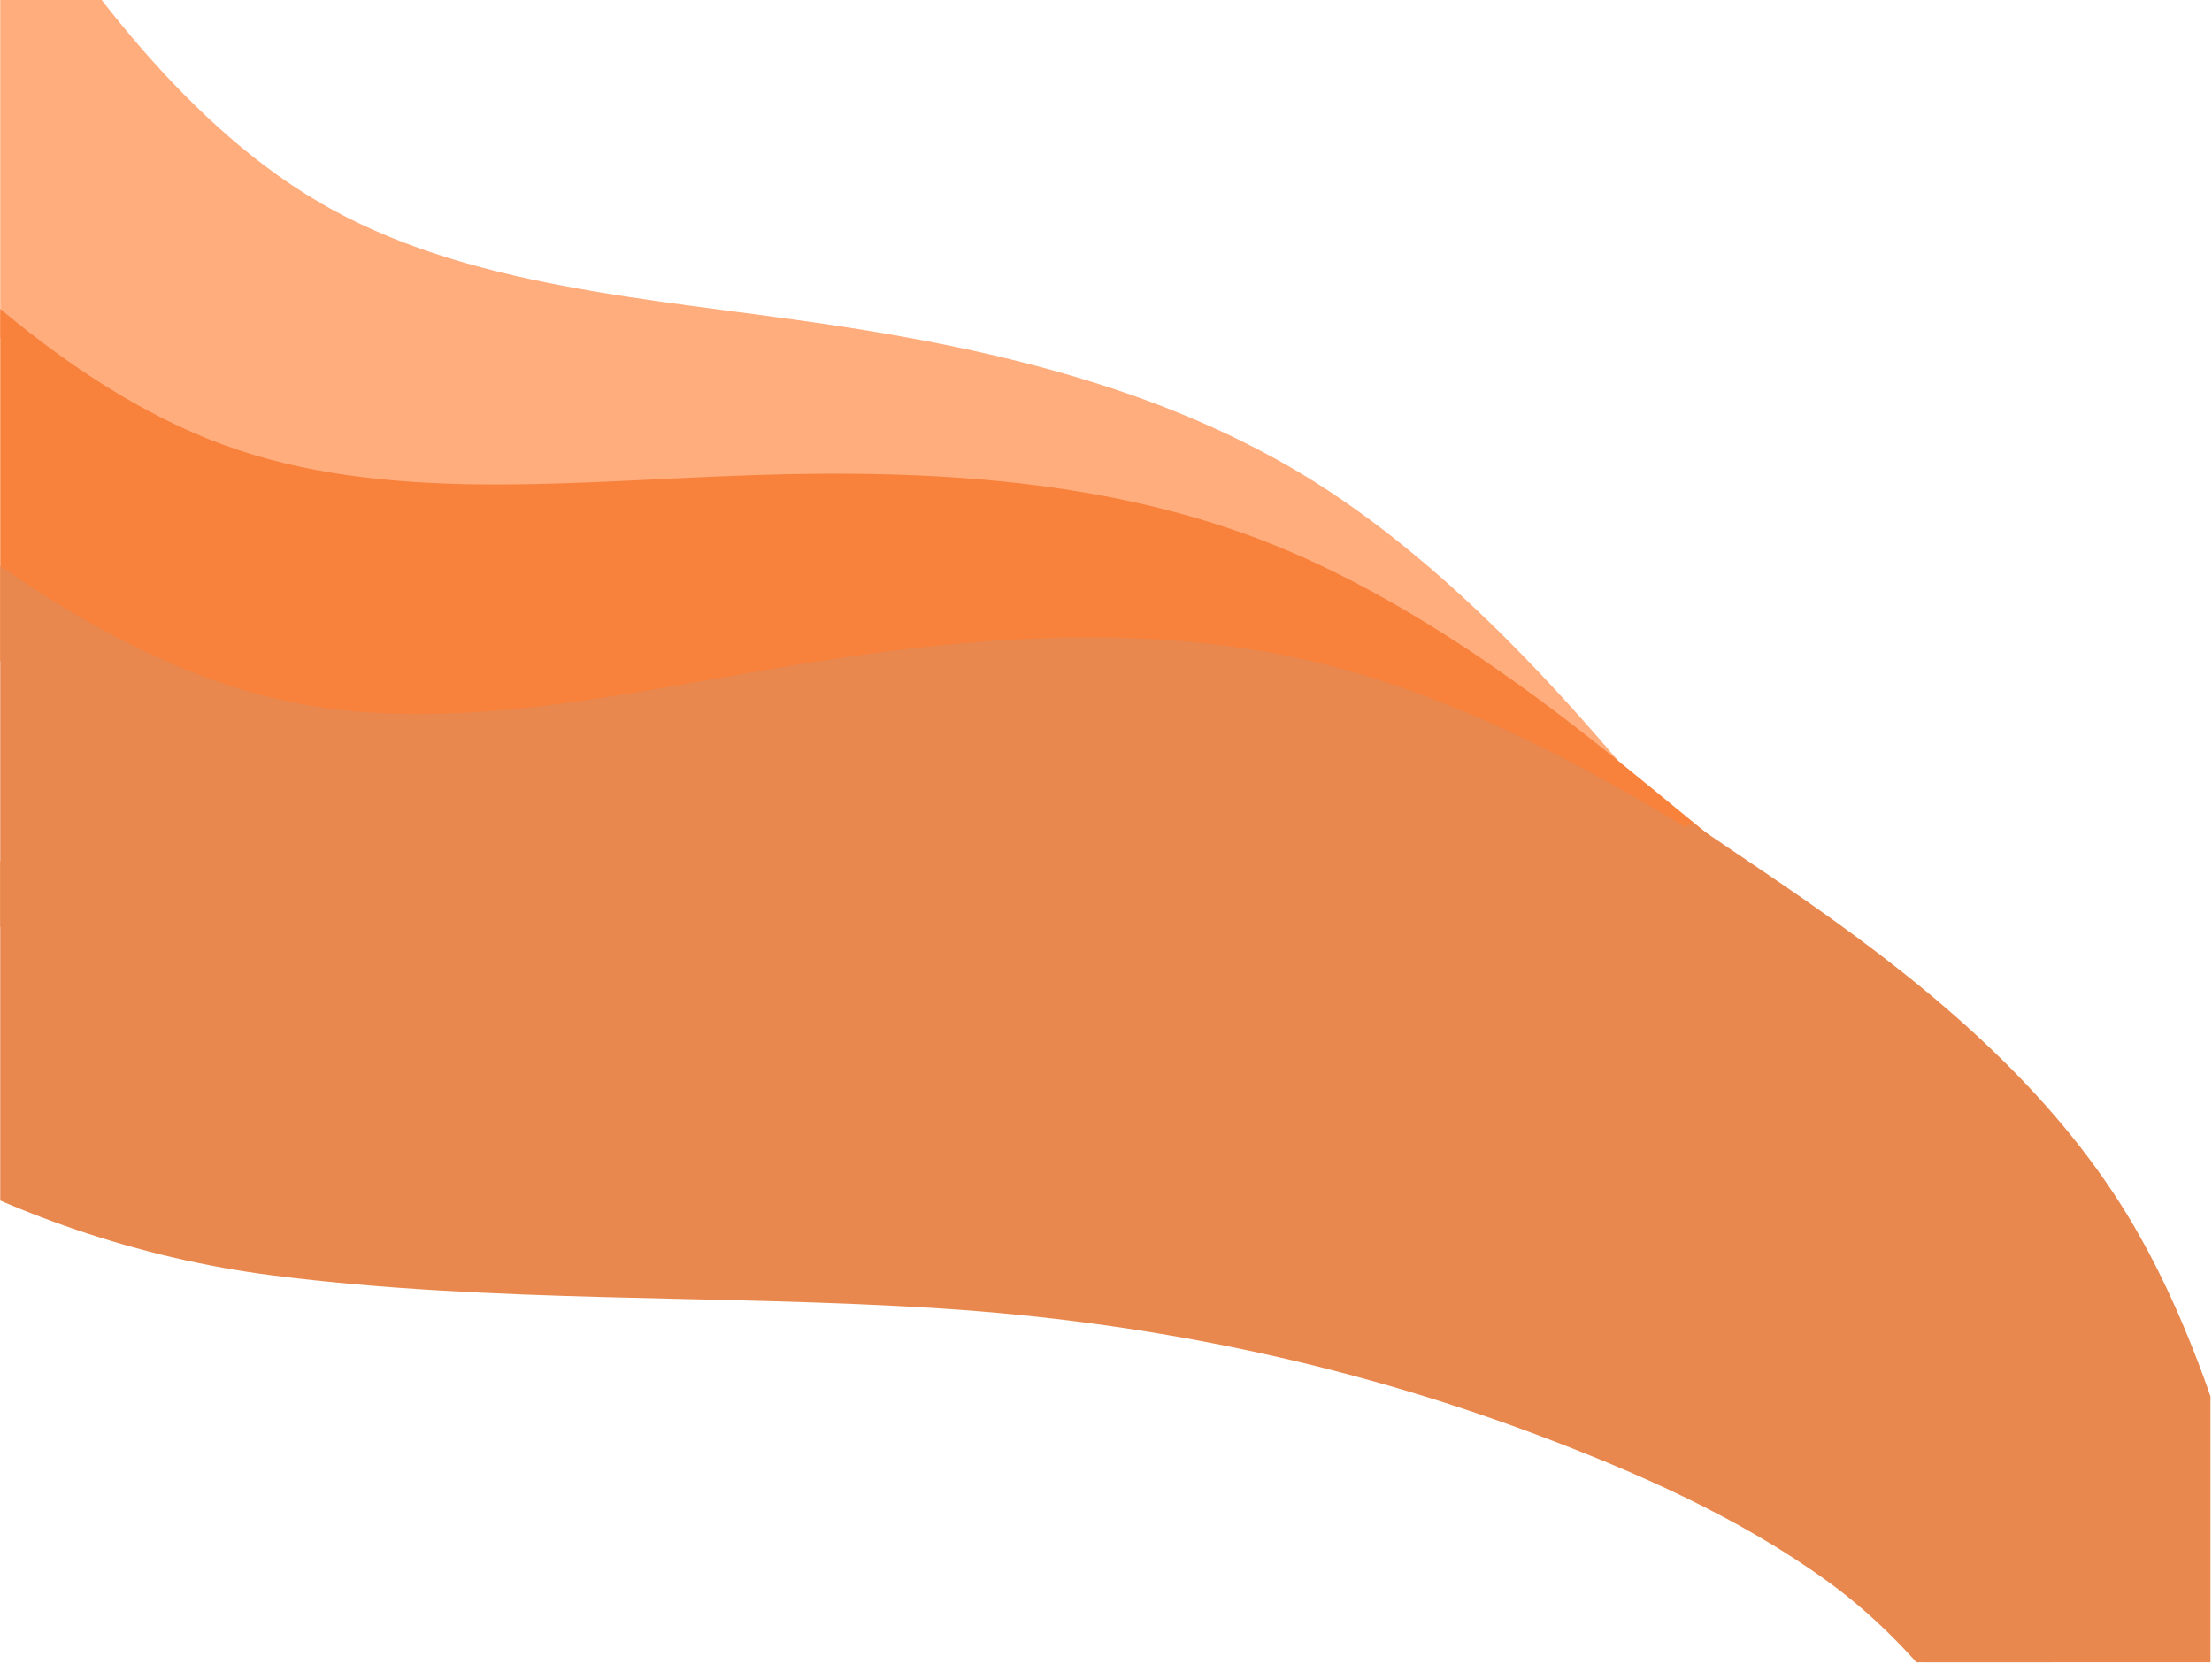
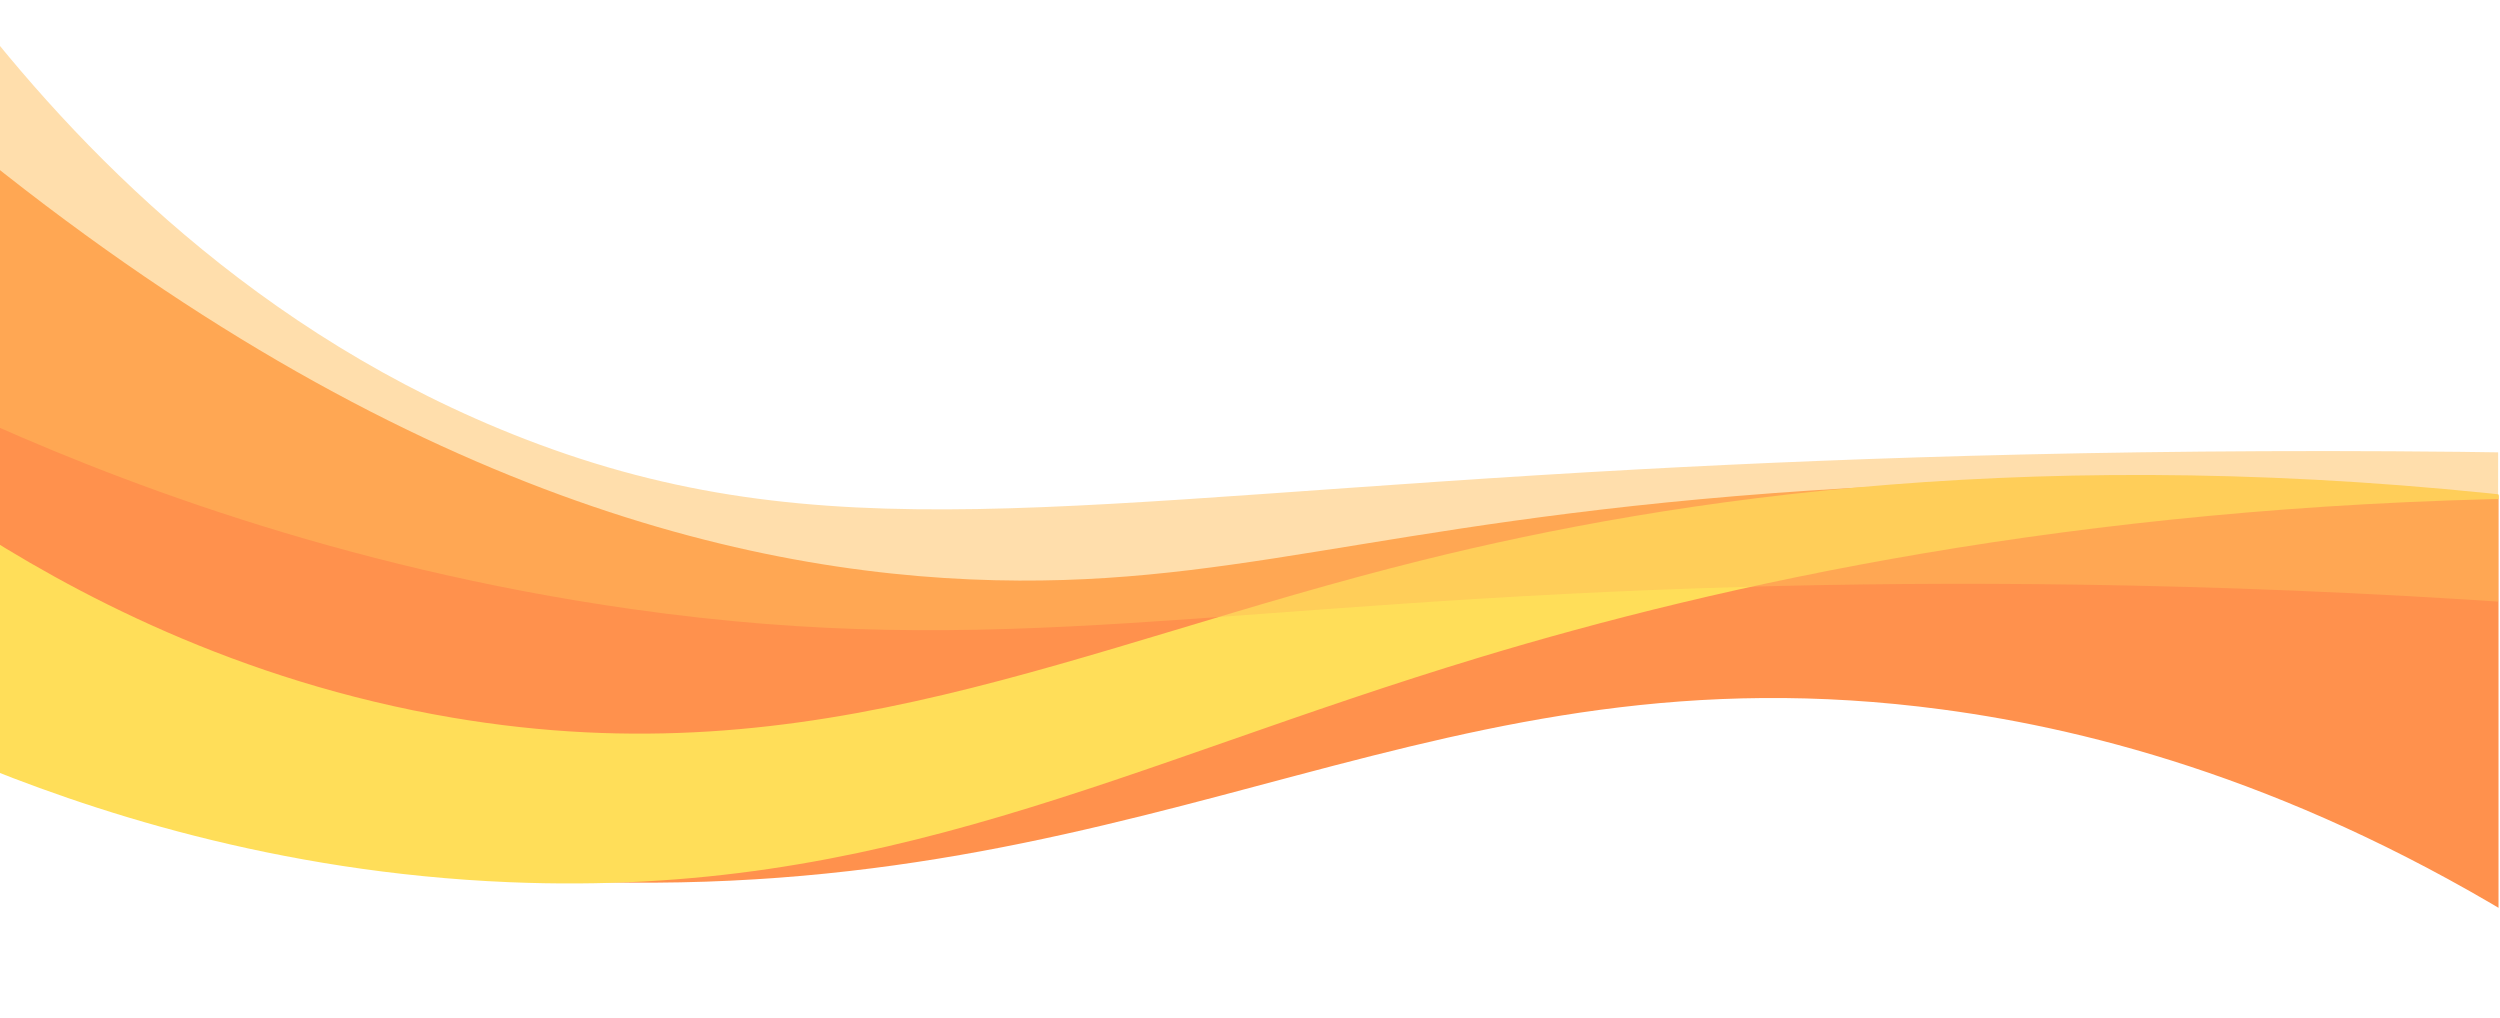
- <svg xmlns="http://www.w3.org/2000/svg" width="1130" zoomAndPan="magnify" viewBox="0 0 847.5 637.5" height="850" preserveAspectRatio="xMidYMid meet" version="1.2">
+ <svg xmlns="http://www.w3.org/2000/svg" width="1130" zoomAndPan="magnify" viewBox="0 0 847.5 345" height="460" preserveAspectRatio="xMidYMid meet" version="1.2">
  <defs>
-     <clipPath id="db557da096">
-       <path d="M 0.082 0 L 649 0 L 649 441 L 0.082 441 Z M 0.082 0 " />
+     <clipPath id="9e02f5d14b">
+       <path d="M 0 47 L 847 47 L 847 315.215 L 0 315.215 Z M 0 47 " />
    </clipPath>
-     <clipPath id="d2264f24f4">
-       <path d="M -7.891 -91.41 L 677.746 271.246 L 588.047 440.836 L -97.594 78.18 Z M -7.891 -91.41 " />
+     <clipPath id="9b99c42f77">
+       <path d="M 0 161 L 847 161 L 847 300 L 0 300 Z M 0 161 " />
    </clipPath>
-     <clipPath id="307accf5a6">
-       <path d="M -7.891 -91.41 L 677.746 271.246 L 588.047 440.836 L -97.594 78.18 Z M -7.891 -91.41 " />
+     <clipPath id="39521b81c2">
+       <path d="M 0 0.102 L 847 0.102 L 847 214 L 0 214 Z M 0 0.102 " />
    </clipPath>
-     <clipPath id="b22ac87957">
-       <path d="M 0.082 39 L 659 39 L 659 450 L 0.082 450 Z M 0.082 39 " />
+     <filter x="0%" y="0%" width="100%" filterUnits="objectBoundingBox" id="0d634c1b07" height="100%">
+       <feColorMatrix values="0 0 0 0 1 0 0 0 0 1 0 0 0 0 1 0 0 0 1 0" type="matrix" in="SourceGraphic" />
+     </filter>
+     <clipPath id="e520f9b8ef">
+       <path d="M 0 0.102 L 847 0.102 L 847 213.816 L 0 213.816 Z M 0 0.102 " />
    </clipPath>
-     <clipPath id="05b1198f24">
-       <path d="M -75.484 25.09 L 677.523 263.613 L 618.684 449.363 L -134.324 210.84 Z M -75.484 25.09 " />
-     </clipPath>
-     <clipPath id="00f15a16c4">
-       <path d="M -75.484 25.09 L 677.523 263.613 L 618.684 449.363 L -134.324 210.84 Z M -75.484 25.09 " />
-     </clipPath>
-     <clipPath id="675e7f25ab">
-       <path d="M 0.082 159 L 695 159 L 695 478 L 0.082 478 Z M 0.082 159 " />
-     </clipPath>
-     <clipPath id="a3f3e84a23">
-       <path d="M -71.25 144.078 L 705.781 285.977 L 670.777 477.652 L -106.254 335.754 Z M -71.25 144.078 " />
-     </clipPath>
-     <clipPath id="035575da7a">
-       <path d="M -71.25 144.078 L 705.781 285.977 L 670.777 477.652 L -106.254 335.754 Z M -71.25 144.078 " />
-     </clipPath>
-     <clipPath id="046b03d73e">
-       <path d="M 0.082 317 L 816 317 L 816 637 L 0.082 637 Z M 0.082 317 " />
-     </clipPath>
-     <clipPath id="62258f1d4c">
-       <path d="M 774.289 698.863 L -106.48 524.855 L -65.23 316.055 L 815.539 490.066 Z M 774.289 698.863 " />
-     </clipPath>
-     <clipPath id="6f7435565f">
-       <path d="M 774.289 698.863 L -106.48 524.855 L -65.23 316.055 L 815.539 490.066 Z M 774.289 698.863 " />
-     </clipPath>
-     <clipPath id="c8b4522be5">
-       <path d="M 554 284 L 846.918 284 L 846.918 637 L 554 637 Z M 554 284 " />
-     </clipPath>
-     <clipPath id="4b302141a8">
-       <path d="M 690.82 284.672 L 917.547 601.621 L 781.625 698.852 L 554.895 381.902 Z M 690.82 284.672 " />
-     </clipPath>
-     <clipPath id="451ee7a230">
-       <path d="M 523.629 50.957 L 917.352 601.352 L 781.43 698.582 L 387.707 148.188 Z M 523.629 50.957 " />
+     <clipPath id="3d5682c1d6">
+       <rect x="0" width="847" y="0" height="214" />
    </clipPath>
  </defs>
-   <g id="8e26808447">
-     <g clip-rule="nonzero" clip-path="url(#db557da096)">
-       <g clip-rule="nonzero" clip-path="url(#d2264f24f4)">
-         <g clip-rule="nonzero" clip-path="url(#307accf5a6)">
-           <path style=" stroke:none;fill-rule:nonzero;fill:#ffad7d;fill-opacity:1;" d="M -14.875 -78.211 L 5.426 -47.492 C 25.73 -16.773 66.332 44.664 122.121 77.391 C 177.871 110.191 248.848 114.207 316.645 124.234 C 384.438 134.266 449.051 150.312 503.914 184.789 C 558.734 219.344 603.77 272.402 626.289 298.934 L 648.805 325.465 L 587.977 440.465 L 559.418 425.355 C 530.859 410.25 473.738 380.039 416.621 349.828 C 359.5 319.613 302.379 289.402 245.262 259.191 C 188.141 228.977 131.023 198.766 73.902 168.555 C 16.785 138.34 -40.336 108.129 -68.895 93.023 L -97.453 77.918 Z M -14.875 -78.211 " />
+   <g id="e0573a27bb">
+     <g clip-rule="nonzero" clip-path="url(#9e02f5d14b)">
+       <path style=" stroke:none;fill-rule:nonzero;fill:#ff914d;fill-opacity:1;" d="M -12.262 47.824 C 136.629 169.453 258.766 196.414 345.484 196.816 C 427.406 197.188 480.27 173.902 627.266 165.449 C 704.688 160.996 782.023 162.156 859.273 168.93 L 859.273 315.188 C 780.098 265.863 710.566 247.48 658.449 240.512 C 487.34 217.617 397.422 303.477 204.176 299.074 C 112.023 296.977 36.98 275.273 -12.273 257.109 Z M -12.262 47.824 " />
+     </g>
+     <g clip-rule="nonzero" clip-path="url(#9b99c42f77)">
+       <path style=" stroke:none;fill-rule:nonzero;fill:#ffde59;fill-opacity:1;" d="M -12.262 176.961 C 23.922 200.59 80.328 230.898 153.367 243.289 C 277.324 264.309 363.68 219.402 481.836 189.988 C 567.797 168.586 693.961 149.859 859.277 168.918 C 702.672 171.309 582.84 198.273 501.664 222.836 C 380.133 259.609 300.027 304.371 172.578 299.062 C 93.367 295.766 29.324 274.477 -12.262 257.098 Z M -12.262 176.961 " />
+     </g>
+     <g clip-rule="nonzero" clip-path="url(#39521b81c2)">
+       <g mask="url(#314d1cbe39)" transform="matrix(1,0,0,1,0,-0.000000000000012115)">
+         <g clip-path="url(#3d5682c1d6)">
+           <g clip-rule="nonzero" clip-path="url(#e520f9b8ef)">
+             <path style=" stroke:none;fill-rule:nonzero;fill:#ffbd59;fill-opacity:1;" d="M -12.262 0.102 L -12.262 139.547 C 36.012 161.715 114.211 192.289 214.23 206.488 C 339.852 224.309 412.059 203.816 593.793 198.879 C 654.512 197.234 745.258 196.84 857.105 204.621 L 857.105 153.488 C 731.406 151.449 628.289 155.176 556.328 159.066 C 359.973 169.688 278.945 187.852 177.973 148.852 C 86.473 113.488 25.289 49.223 -12.262 0.102 Z M -12.262 0.102 " />
+           </g>
        </g>
-       </g>
-     </g>
-     <g clip-rule="nonzero" clip-path="url(#b22ac87957)">
-       <g clip-rule="nonzero" clip-path="url(#05b1198f24)">
-         <g clip-rule="nonzero" clip-path="url(#00f15a16c4)">
-           <path style=" stroke:none;fill-rule:nonzero;fill:#f8813c;fill-opacity:1;" d="M -80.07 39.566 L -54.117 66.633 C -28.168 93.695 23.734 147.82 85.609 170.453 C 147.461 193.172 219.312 184.312 289.078 182.051 C 358.84 179.793 426.512 184.133 487.781 208.688 C 549.023 233.328 603.836 278.262 631.242 300.73 L 658.648 323.199 L 618.691 449.336 L 587.316 439.398 C 555.941 429.461 493.191 409.582 430.441 389.707 C 367.691 369.828 304.938 349.953 242.188 330.074 C 179.438 310.199 116.688 290.32 53.938 270.445 C -8.812 250.566 -71.562 230.691 -102.938 220.75 L -134.312 210.812 Z M -80.07 39.566 " />
-         </g>
-       </g>
-     </g>
-     <g clip-rule="nonzero" clip-path="url(#675e7f25ab)">
-       <g clip-rule="nonzero" clip-path="url(#a3f3e84a23)">
-         <g clip-rule="nonzero" clip-path="url(#035575da7a)">
-           <path style=" stroke:none;fill-rule:nonzero;fill:#e8884e;fill-opacity:1;" d="M -73.977 159.02 L -44.828 182.602 C -15.68 206.184 42.621 253.352 106.852 268.02 C 171.07 282.777 241.238 264.949 310.16 253.93 C 379.086 242.914 446.766 238.703 510.637 255.355 C 574.492 272.094 634.523 309.777 664.539 328.621 L 694.551 347.465 L 670.781 477.625 L 638.406 471.711 C 606.031 465.801 541.277 453.977 476.527 442.148 C 411.773 430.324 347.02 418.5 282.27 406.676 C 217.516 394.852 152.762 383.027 88.012 371.203 C 23.258 359.379 -41.496 347.551 -73.871 341.641 L -106.246 335.727 Z M -73.977 159.02 " />
-         </g>
-       </g>
-     </g>
-     <g clip-rule="nonzero" clip-path="url(#046b03d73e)">
-       <g clip-rule="nonzero" clip-path="url(#62258f1d4c)">
-         <g clip-rule="nonzero" clip-path="url(#6f7435565f)">
-           <path style=" stroke:none;fill-rule:nonzero;fill:#e8884e;fill-opacity:1;" d="M 774.742 697.641 L 815.555 491.051 L -64.297 317.223 L -77.996 386.555 L -81.609 404.855 C -81.992 406.777 -83.414 410.305 -82.684 412.18 C -81.434 415.367 -74.961 418.41 -72.238 420.348 C -62.309 427.414 -51.871 433.5 -41.285 439.516 C 3.609 465.031 53.195 482.223 104.402 488.742 C 189.156 499.539 275.195 495.941 360.43 501.43 C 438.609 506.465 514.824 522.059 588.238 549.598 C 627.062 564.16 666.227 581.441 699.996 605.828 C 720.754 620.82 739.746 641.152 753.902 662.441 C 758.777 669.77 763.18 677.586 767.527 685.246 C 769.793 689.238 771.707 694.199 774.742 697.641 Z M 774.742 697.641 " />
-         </g>
-       </g>
-     </g>
-     <g clip-rule="nonzero" clip-path="url(#c8b4522be5)">
-       <g clip-rule="nonzero" clip-path="url(#4b302141a8)">
-         <g clip-rule="nonzero" clip-path="url(#451ee7a230)">
-           <path style=" stroke:none;fill-rule:nonzero;fill:#e8884e;fill-opacity:1;" d="M 513.035 58.535 L 516.902 90.422 C 520.77 122.305 528.5 186.078 559.277 233.367 C 589.996 280.695 643.816 311.5 692.809 345.758 C 741.801 380.012 785.965 417.723 815.336 466.016 C 844.648 514.355 859.105 573.316 866.332 602.797 L 873.559 632.277 L 781.262 698.305 L 764.863 675.383 C 748.465 652.461 715.672 606.613 682.879 560.77 C 650.082 514.926 617.289 469.082 584.496 423.238 C 551.699 377.395 518.906 331.551 486.113 285.707 C 453.316 239.859 420.523 194.016 404.125 171.094 L 387.727 148.172 Z M 513.035 58.535 " />
-         </g>
+         <mask id="314d1cbe39">
+           <g filter="url(#0d634c1b07)">
+             <rect x="0" width="847.5" y="0" height="345" style="fill:#000000;fill-opacity:0.5;stroke:none;" />
+           </g>
+         </mask>
      </g>
    </g>
  </g>
</svg>
